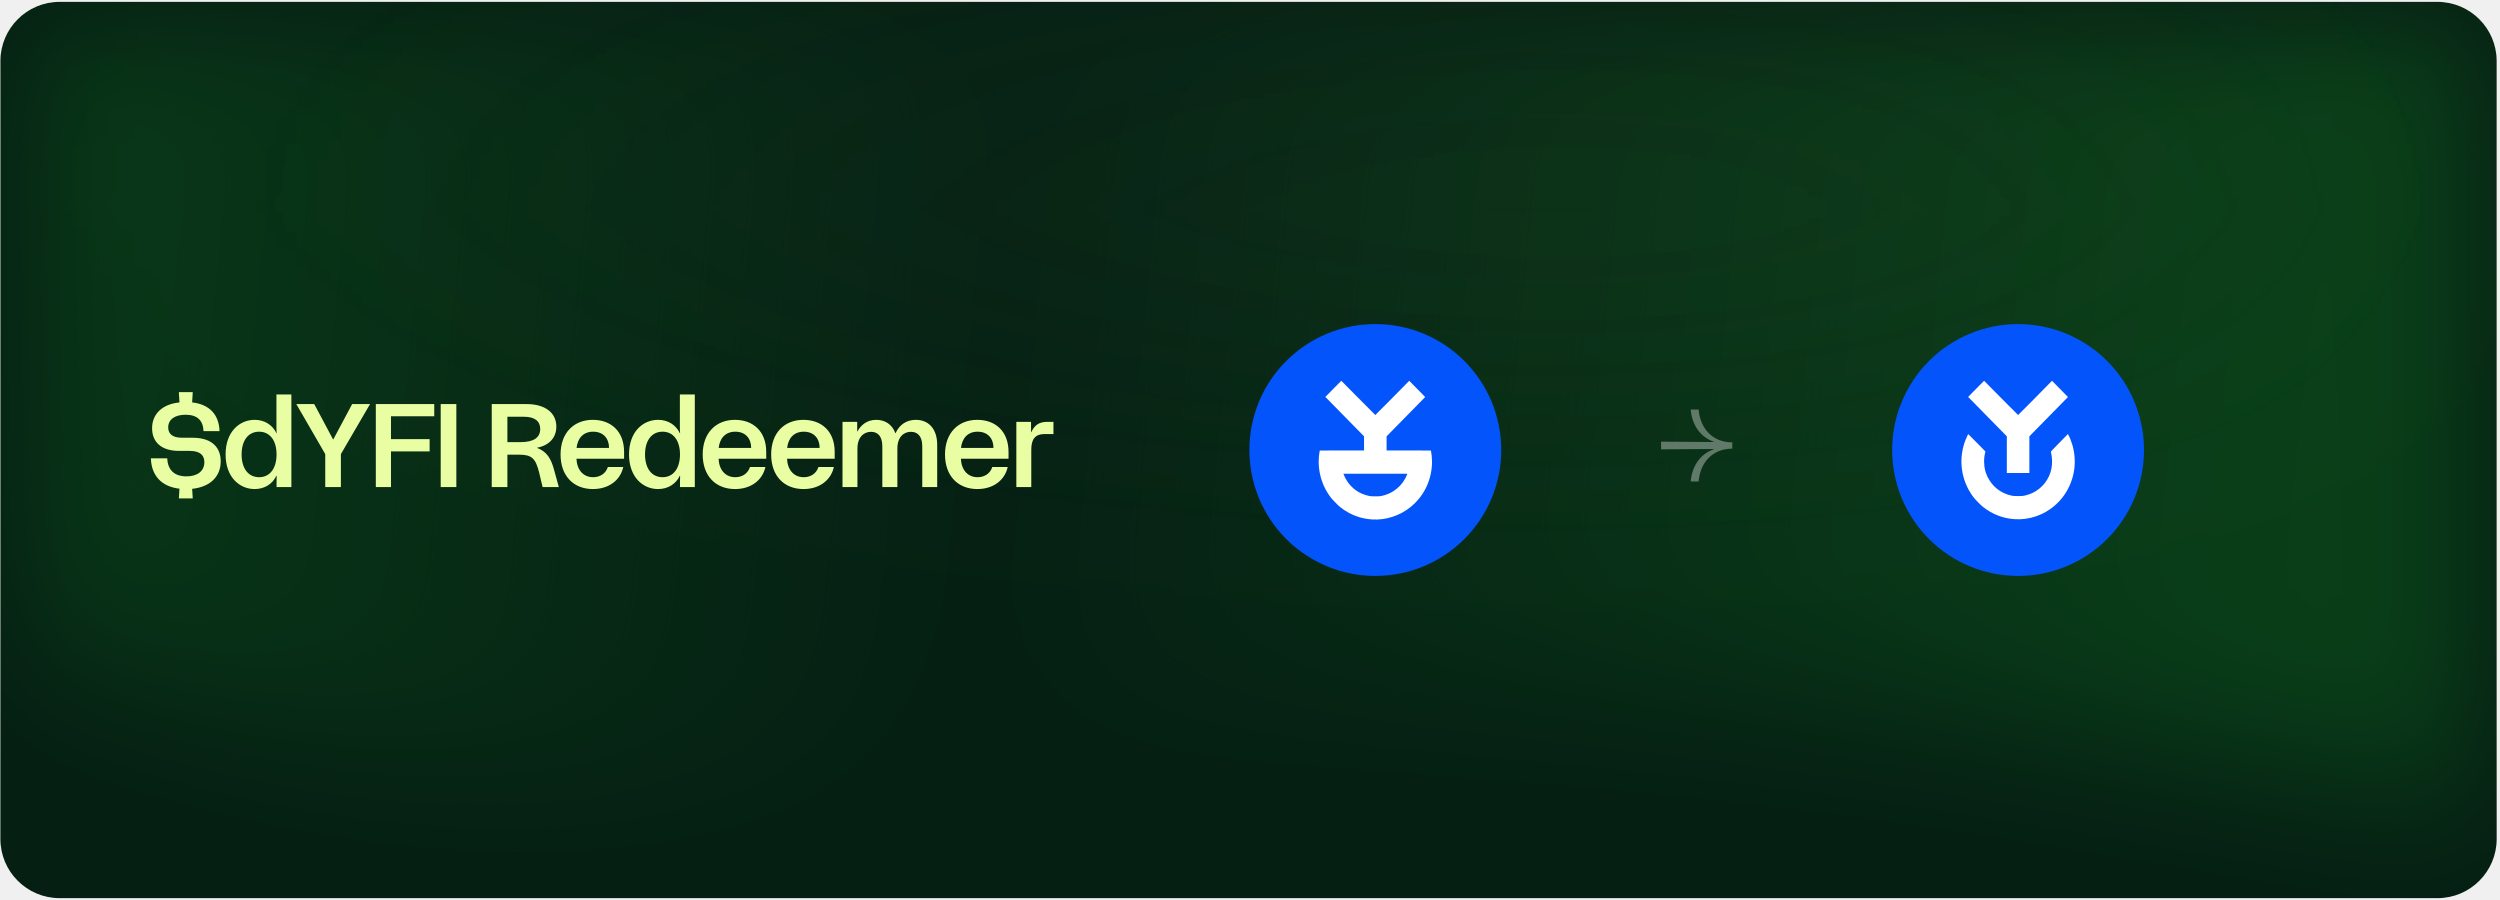
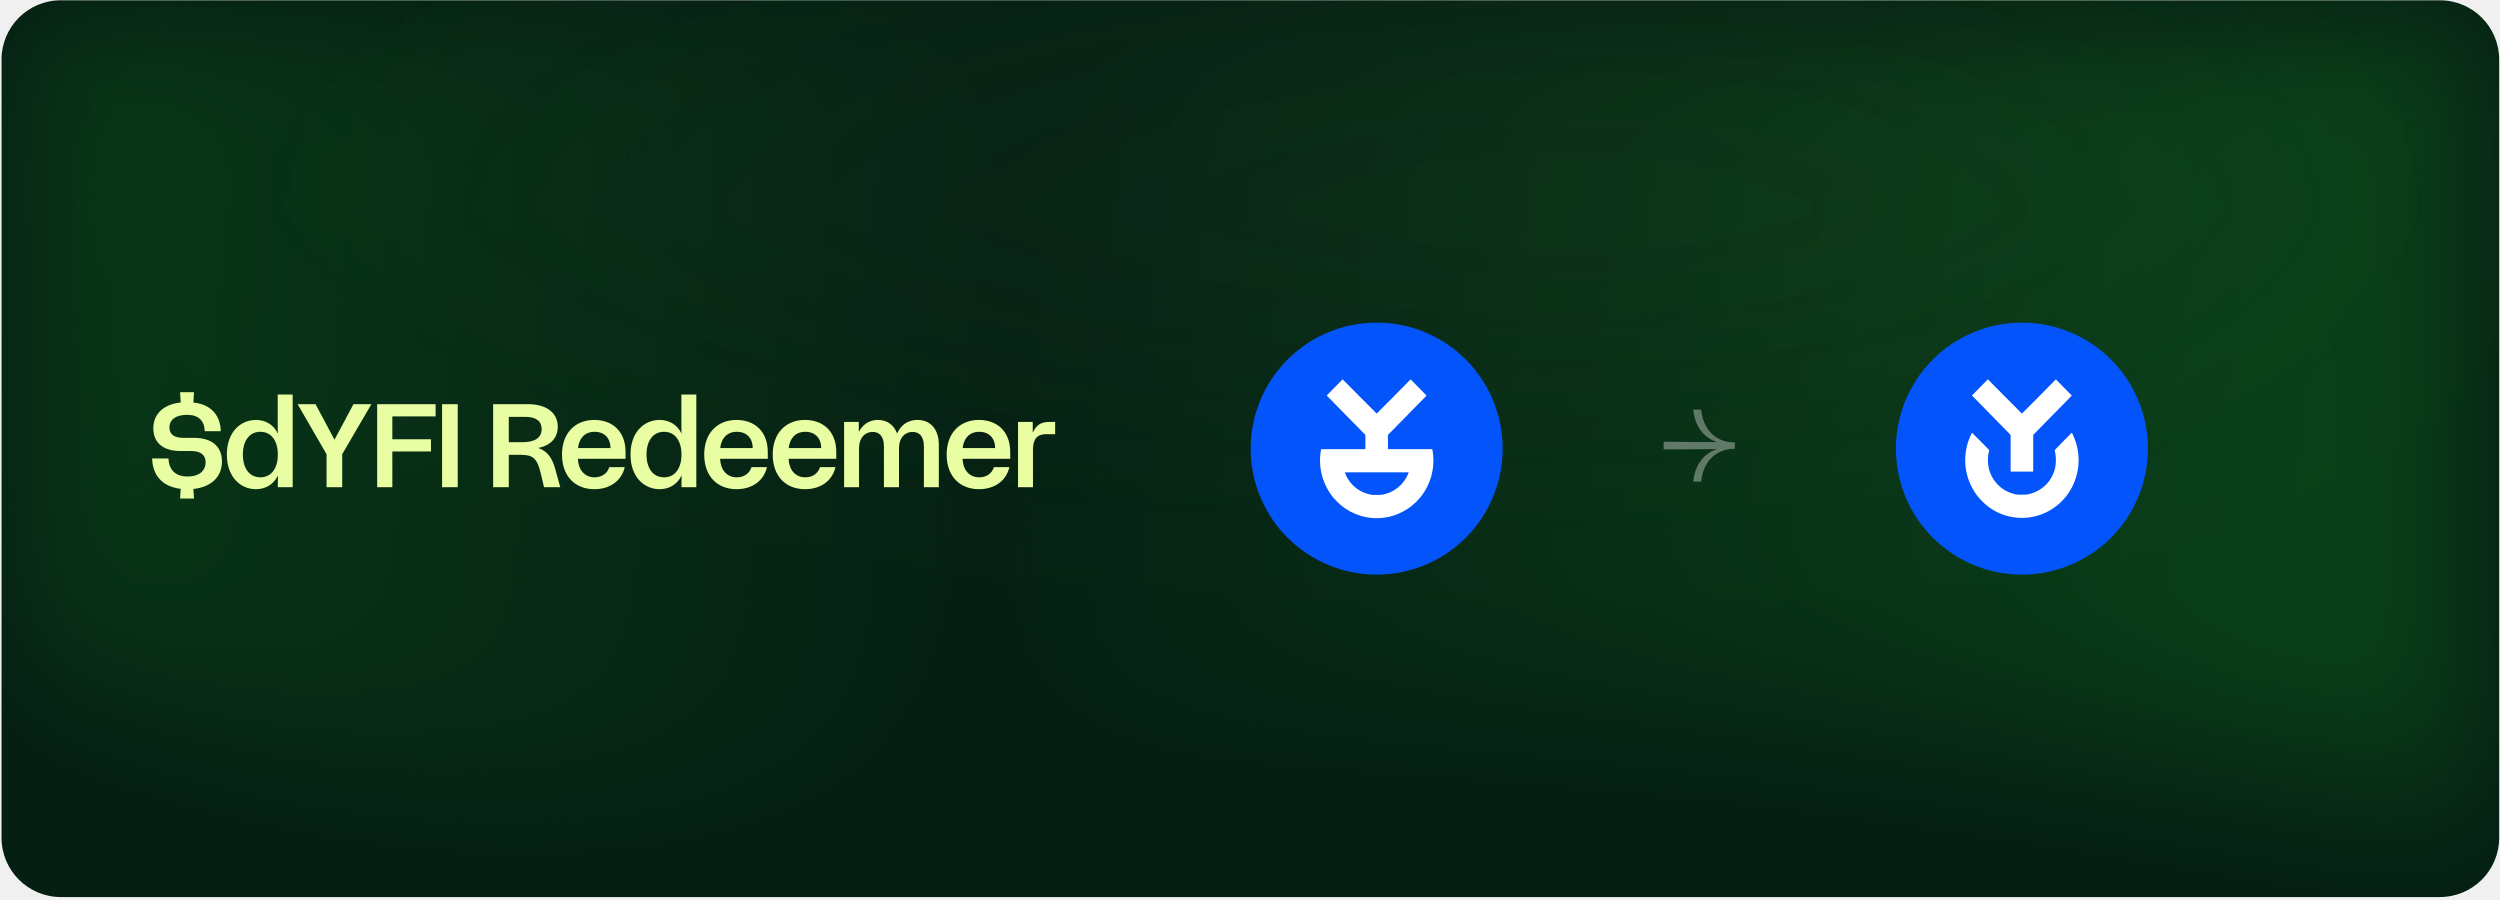
- <svg xmlns="http://www.w3.org/2000/svg" width="675" height="243" viewBox="0 0 675 243" fill="none">
+ <svg xmlns="http://www.w3.org/2000/svg" width="1065" height="383" viewBox="0 0 1065 383" fill="none">
  <g clip-path="url(#clip0_13332_2691)">
-     <rect x="0.106" y="0.501" width="674" height="242" rx="16" fill="#051F13" />
+     <rect x="0.651" y="0.109" width="1064" height="382.03" rx="25.258" fill="#051F13" />
    <g style="mix-blend-mode:overlay" filter="url(#filter0_f_13332_2691)">
-       <path d="M-374.293 -315.445C-322.842 -453.939 42.048 -446.276 440.714 -298.33C839.379 -150.384 1120.85 81.819 1069.4 220.313C1017.95 358.806 587.879 127.446 254.394 203.199C-79.092 278.951 -425.744 -176.952 -374.293 -315.445Z" fill="url(#paint0_linear_13332_2691)" />
+       <path d="M-590.388 -498.67C-509.166 -717.301 66.862 -705.204 696.21 -471.652C1325.56 -238.1 1769.9 128.465 1688.68 347.096C1607.46 565.726 928.531 200.493 402.079 320.079C-124.374 439.664 -671.61 -280.04 -590.388 -498.67Z" fill="url(#paint0_linear_13332_2691)" />
    </g>
    <g style="mix-blend-mode:hard-light" opacity="0.12" filter="url(#filter1_f_13332_2691)">
-       <path d="M783.739 -368.725C783.739 -593.932 542.808 -776.499 245.606 -776.499C-51.596 -776.499 -292.527 -593.932 -292.527 -368.725C-292.527 -143.519 -325.984 -33.04 245.606 39.046C817.195 111.133 783.739 -143.519 783.739 -368.725Z" fill="url(#paint1_radial_13332_2691)" />
+       <path d="M1237.27 -582.765C1237.27 -938.284 856.929 -1226.49 387.755 -1226.49C-81.419 -1226.49 -461.76 -938.284 -461.76 -582.765C-461.76 -227.247 -514.577 -52.84 387.755 60.957C1290.09 174.755 1237.27 -227.247 1237.27 -582.765Z" fill="url(#paint1_radial_13332_2691)" />
    </g>
-     <path d="M48.296 134.573L48.456 131.949C43.528 131.373 40.872 128.333 40.744 123.757H45.16C45.288 126.957 47.144 128.621 50.344 128.621C53.352 128.621 55.176 127.149 55.176 124.781C55.176 123.085 54.216 121.741 51.208 121.741H48.36C43.4 121.741 41.064 119.213 41.064 115.629C41.064 111.821 43.752 109.133 48.456 108.653L48.296 105.869H52.04L51.88 108.653C56.744 109.197 59.144 112.141 59.272 116.397H54.952C54.824 113.453 53.224 111.981 50.12 111.981C47.176 111.981 45.416 113.261 45.416 115.405C45.416 117.005 46.408 118.189 49.128 118.189H51.976C57.608 118.189 59.592 121.165 59.592 124.557C59.592 128.685 56.744 131.469 51.88 131.981L52.04 134.573H48.296ZM68.751 132.045C64.654 132.045 60.91 128.813 60.91 122.701C60.91 116.589 64.654 113.357 68.751 113.357C71.439 113.357 73.582 114.733 74.638 116.973H74.703C74.638 116.365 74.638 115.821 74.638 115.181V106.509H78.671V131.501H74.671V130.317C74.671 129.677 74.671 129.101 74.703 128.429H74.638C73.582 130.669 71.439 132.045 68.751 132.045ZM65.231 122.701C65.231 126.413 66.99 128.845 69.966 128.845C72.91 128.845 74.671 126.413 74.671 122.701C74.671 118.989 72.91 116.557 69.966 116.557C66.99 116.557 65.231 118.989 65.231 122.701ZM87.817 131.501V122.605L80.008 109.101H84.841L89.928 118.637H89.993L95.081 109.101H99.912L92.04 122.605V131.501H87.817ZM101.472 131.501V109.101H117.248V112.397H105.568V118.573H116V121.869H105.568V131.501H101.472ZM118.988 131.501V109.101H123.212V131.501H118.988ZM132.77 131.501V109.101H142.178C147.298 109.101 150.21 111.533 150.21 115.181C150.21 118.093 148.386 120.237 145.026 120.877V120.941C147.682 121.933 148.802 123.885 149.602 126.861L150.882 131.501H146.498L145.57 127.597C144.61 123.725 143.554 122.765 140.162 122.765H136.994V131.501H132.77ZM136.994 119.373H140.578C144.13 119.373 145.858 118.125 145.858 115.821C145.858 113.741 144.418 112.525 141.474 112.525H136.994V119.373ZM160.088 132.045C154.872 132.045 151.352 128.525 151.352 122.701C151.352 116.845 154.968 113.357 160.056 113.357C164.888 113.357 168.504 116.365 168.504 122.029V123.853H155.64C155.768 126.861 157.464 128.845 160.152 128.845C162.104 128.845 163.576 127.789 164.12 126.093H168.28C167.512 129.613 164.44 132.045 160.088 132.045ZM155.672 120.941H164.44C164.44 118.381 162.904 116.557 160.152 116.557C157.368 116.557 155.928 118.477 155.672 120.941ZM177.677 132.045C173.581 132.045 169.837 128.813 169.837 122.701C169.837 116.589 173.581 113.357 177.677 113.357C180.365 113.357 182.509 114.733 183.565 116.973H183.629C183.565 116.365 183.565 115.821 183.565 115.181V106.509H187.597V131.501H183.597V130.317C183.597 129.677 183.597 129.101 183.629 128.429H183.565C182.509 130.669 180.365 132.045 177.677 132.045ZM174.157 122.701C174.157 126.413 175.917 128.845 178.893 128.845C181.837 128.845 183.597 126.413 183.597 122.701C183.597 118.989 181.837 116.557 178.893 116.557C175.917 116.557 174.157 118.989 174.157 122.701ZM198.464 132.045C193.248 132.045 189.728 128.525 189.728 122.701C189.728 116.845 193.344 113.357 198.432 113.357C203.264 113.357 206.88 116.365 206.88 122.029V123.853H194.016C194.144 126.861 195.84 128.845 198.528 128.845C200.48 128.845 201.952 127.789 202.496 126.093H206.656C205.888 129.613 202.816 132.045 198.464 132.045ZM194.048 120.941H202.816C202.816 118.381 201.28 116.557 198.528 116.557C195.744 116.557 194.304 118.477 194.048 120.941ZM216.949 132.045C211.733 132.045 208.213 128.525 208.213 122.701C208.213 116.845 211.829 113.357 216.917 113.357C221.749 113.357 225.365 116.365 225.365 122.029V123.853H212.501C212.629 126.861 214.325 128.845 217.013 128.845C218.965 128.845 220.437 127.789 220.981 126.093H225.141C224.373 129.613 221.301 132.045 216.949 132.045ZM212.533 120.941H221.301C221.301 118.381 219.765 116.557 217.013 116.557C214.229 116.557 212.789 118.477 212.533 120.941ZM227.475 131.501V113.901H231.443V116.493H231.507C232.435 114.765 234.099 113.357 236.563 113.357C239.027 113.357 240.883 114.637 241.747 116.941H241.811C242.803 114.733 244.691 113.357 247.283 113.357C250.739 113.357 253.043 115.821 253.043 120.109V131.501H249.011V120.525C249.011 117.805 247.795 116.589 245.939 116.589C244.019 116.589 242.291 117.997 242.291 121.101V131.501H238.227V120.525C238.227 117.805 237.011 116.589 235.187 116.589C233.235 116.589 231.507 118.029 231.507 121.101V131.501H227.475ZM263.888 132.045C258.672 132.045 255.152 128.525 255.152 122.701C255.152 116.845 258.768 113.357 263.856 113.357C268.688 113.357 272.304 116.365 272.304 122.029V123.853H259.44C259.568 126.861 261.264 128.845 263.952 128.845C265.904 128.845 267.376 127.789 267.92 126.093H272.08C271.312 129.613 268.24 132.045 263.888 132.045ZM259.472 120.941H268.24C268.24 118.381 266.704 116.557 263.952 116.557C261.168 116.557 259.728 118.477 259.472 120.941ZM274.414 131.501V113.901H278.382V116.685H278.446C279.278 114.925 280.398 113.901 282.734 113.901H284.43V117.197H281.998C279.566 117.197 278.446 118.509 278.446 121.389V131.501H274.414Z" fill="#E9FEA2" />
-     <path d="M456.484 129.997C456.836 125.997 458.916 122.605 462.756 121.293V121.229L448.484 121.325V119.245L462.756 119.341V119.277C458.916 117.965 456.836 114.573 456.484 110.573H458.628C459.012 115.277 461.988 119.405 467.716 119.437V121.133C461.988 121.165 459.012 125.293 458.628 129.997H456.484Z" fill="#607968" />
+     <path d="M76.725 212.386L76.978 208.244C69.198 207.334 65.006 202.535 64.803 195.311H71.775C71.977 200.363 74.907 202.99 79.958 202.99C84.707 202.99 87.586 200.666 87.586 196.928C87.586 194.251 86.071 192.129 81.322 192.129H76.826C68.996 192.129 65.309 188.138 65.309 182.48C65.309 176.469 69.552 172.225 76.978 171.468L76.725 167.073H82.636L82.383 171.468C90.062 172.327 93.85 176.974 94.052 183.693H87.233C87.031 179.045 84.505 176.721 79.605 176.721C74.957 176.721 72.179 178.742 72.179 182.127C72.179 184.652 73.745 186.522 78.039 186.522H82.535C91.426 186.522 94.558 191.22 94.558 196.574C94.558 203.091 90.062 207.486 82.383 208.294L82.636 212.386H76.725ZM109.016 208.395C102.549 208.395 96.639 203.293 96.639 193.644C96.639 183.996 102.549 178.894 109.016 178.894C113.259 178.894 116.643 181.066 118.311 184.602H118.412C118.311 183.642 118.311 182.783 118.311 181.773V168.083H124.676V207.536H118.361V205.667C118.361 204.657 118.361 203.748 118.412 202.687H118.311C116.643 206.223 113.259 208.395 109.016 208.395ZM103.459 193.644C103.459 199.504 106.237 203.344 110.935 203.344C115.583 203.344 118.361 199.504 118.361 193.644C118.361 187.784 115.583 183.945 110.935 183.945C106.237 183.945 103.459 187.784 103.459 193.644ZM139.114 207.536V193.493L126.788 172.175H134.416L142.448 187.229H142.549L150.581 172.175H158.209L145.782 193.493V207.536H139.114ZM160.67 207.536V172.175H185.575V177.378H167.136V187.128H183.604V192.331H167.136V207.536H160.67ZM188.322 207.536V172.175H194.99V207.536H188.322ZM210.079 207.536V172.175H224.931C233.014 172.175 237.611 176.014 237.611 181.773C237.611 186.37 234.731 189.755 229.427 190.765V190.866C233.62 192.432 235.388 195.513 236.651 200.212L238.672 207.536H231.751L230.286 201.373C228.77 195.261 227.103 193.745 221.749 193.745H216.748V207.536H210.079ZM216.748 188.391H222.405C228.013 188.391 230.741 186.421 230.741 182.783C230.741 179.5 228.467 177.58 223.82 177.58H216.748V188.391ZM253.204 208.395C244.97 208.395 239.413 202.838 239.413 193.644C239.413 184.4 245.121 178.894 253.153 178.894C260.781 178.894 266.49 183.642 266.49 192.584V195.463H246.182C246.384 200.212 249.061 203.344 253.305 203.344C256.386 203.344 258.71 201.676 259.569 198.999H266.136C264.924 204.556 260.074 208.395 253.204 208.395ZM246.232 190.866H260.074C260.074 186.825 257.649 183.945 253.305 183.945C248.91 183.945 246.637 186.976 246.232 190.866ZM280.97 208.395C274.504 208.395 268.594 203.293 268.594 193.644C268.594 183.996 274.504 178.894 280.97 178.894C285.214 178.894 288.598 181.066 290.265 184.602H290.366C290.265 183.642 290.265 182.783 290.265 181.773V168.083H296.63V207.536H290.316V205.667C290.316 204.657 290.316 203.748 290.366 202.687H290.265C288.598 206.223 285.214 208.395 280.97 208.395ZM275.414 193.644C275.414 199.504 278.192 203.344 282.89 203.344C287.537 203.344 290.316 199.504 290.316 193.644C290.316 187.784 287.537 183.945 282.89 183.945C278.192 183.945 275.414 187.784 275.414 193.644ZM313.786 208.395C305.552 208.395 299.995 202.838 299.995 193.644C299.995 184.4 305.703 178.894 313.735 178.894C321.363 178.894 327.072 183.642 327.072 192.584V195.463H306.764C306.966 200.212 309.643 203.344 313.887 203.344C316.968 203.344 319.292 201.676 320.151 198.999H326.718C325.506 204.556 320.656 208.395 313.786 208.395ZM306.815 190.866H320.656C320.656 186.825 318.231 183.945 313.887 183.945C309.492 183.945 307.219 186.976 306.815 190.866ZM342.967 208.395C334.733 208.395 329.176 202.838 329.176 193.644C329.176 184.4 334.884 178.894 342.916 178.894C350.544 178.894 356.253 183.642 356.253 192.584V195.463H335.945C336.147 200.212 338.825 203.344 343.068 203.344C346.149 203.344 348.473 201.676 349.332 198.999H355.899C354.687 204.556 349.837 208.395 342.967 208.395ZM335.996 190.866H349.837C349.837 186.825 347.412 183.945 343.068 183.945C338.673 183.945 336.4 186.976 335.996 190.866ZM359.584 207.536V179.752H365.848V183.844H365.949C367.414 181.116 370.04 178.894 373.93 178.894C377.82 178.894 380.75 180.914 382.114 184.551H382.215C383.781 181.066 386.761 178.894 390.853 178.894C396.309 178.894 399.946 182.783 399.946 189.553V207.536H393.581V190.209C393.581 185.915 391.661 183.996 388.731 183.996C385.701 183.996 382.973 186.218 382.973 191.119V207.536H376.557V190.209C376.557 185.915 374.637 183.996 371.758 183.996C368.677 183.996 365.949 186.269 365.949 191.119V207.536H359.584ZM417.066 208.395C408.832 208.395 403.275 202.838 403.275 193.644C403.275 184.4 408.983 178.894 417.016 178.894C424.643 178.894 430.352 183.642 430.352 192.584V195.463H410.044C410.246 200.212 412.924 203.344 417.167 203.344C420.249 203.344 422.572 201.676 423.431 198.999H429.998C428.786 204.556 423.936 208.395 417.066 208.395ZM410.095 190.866H423.936C423.936 186.825 421.511 183.945 417.167 183.945C412.772 183.945 410.499 186.976 410.095 190.866ZM433.683 207.536V179.752H439.947V184.147H440.048C441.361 181.369 443.129 179.752 446.817 179.752H449.494V184.956H445.655C441.816 184.956 440.048 187.027 440.048 191.573V207.536H433.683Z" fill="#E9FEA2" />
+     <path d="M721.331 205.162C721.887 198.848 725.17 193.493 731.232 191.422V191.321L708.702 191.472V188.189L731.232 188.34V188.239C725.17 186.168 721.887 180.813 721.331 174.499H724.716C725.322 181.925 730.02 188.441 739.062 188.492V191.169C730.02 191.22 725.322 197.736 724.716 205.162H721.331Z" fill="#607968" />
    <g clip-path="url(#clip1_13332_2691)">
-       <path d="M544.883 155.501C553.9 155.501 562.548 151.919 568.925 145.543C575.301 139.167 578.883 130.519 578.883 121.501C578.883 112.484 575.301 103.836 568.925 97.46C562.548 91.084 553.9 87.501 544.883 87.501C535.866 87.501 527.218 91.084 520.841 97.46C514.465 103.836 510.883 112.484 510.883 121.501C510.883 130.519 514.465 139.167 520.841 145.543C527.218 151.919 535.866 155.501 544.883 155.501Z" fill="#0454FC" />
-       <path d="M533.54 104.989L531.4 107.169L536.622 112.489L541.845 117.809V122.761V127.713H544.888H547.931V122.761V117.809L553.14 112.502L558.35 107.195L556.197 105.003L554.043 102.811L549.494 107.433C546.991 109.976 544.919 112.055 544.889 112.055C544.859 112.055 542.784 109.975 540.278 107.432C537.772 104.889 535.713 102.808 535.701 102.808C535.69 102.808 534.717 103.789 533.54 104.989ZM531.128 117.769C530.446 119.234 530.052 120.497 529.798 122.024C529.072 126.392 530.22 130.889 532.953 134.386C533.404 134.963 534.731 136.314 535.294 136.77C537.826 138.818 540.709 139.953 543.942 140.174C545.877 140.307 547.811 140.048 549.711 139.404C555.201 137.541 559.166 132.733 560.023 126.896C560.353 124.65 560.175 122.247 559.514 120.031C559.252 119.15 558.72 117.83 558.442 117.37L558.335 117.194L556.02 119.551C554.152 121.451 553.71 121.927 553.734 122.012C553.925 122.694 554.026 123.402 554.053 124.245C554.106 125.879 553.852 127.2 553.22 128.58C551.992 131.262 549.597 133.176 546.667 133.815C546.159 133.926 545.972 133.939 544.862 133.937C543.773 133.936 543.559 133.921 543.083 133.816C540.178 133.177 537.894 131.367 536.606 128.685C536.023 127.473 535.759 126.351 535.72 124.915C535.691 123.877 535.747 123.25 535.942 122.433L536.067 121.907L533.76 119.556C532.49 118.263 531.438 117.205 531.421 117.205C531.404 117.205 531.272 117.459 531.128 117.769Z" fill="white" />
+       <path d="M861.332 244.783C875.567 244.783 889.219 239.128 899.285 229.062C909.35 218.996 915.005 205.344 915.005 191.109C915.005 176.874 909.35 163.222 899.285 153.156C889.219 143.09 875.567 137.436 861.332 137.436C847.097 137.436 833.444 143.09 823.379 153.156C813.313 163.222 807.658 176.874 807.658 191.109C807.658 205.344 813.313 218.996 823.379 229.062C833.444 239.128 847.097 244.783 861.332 244.783Z" fill="#0454FC" />
+       <path d="M843.426 165.041L840.047 168.484L848.291 176.882L856.535 185.28V193.097V200.915H861.339H866.143V193.097V185.28L874.367 176.902L882.591 168.525L879.191 165.064L875.792 161.604L868.61 168.901C864.66 172.914 861.389 176.197 861.341 176.197C861.293 176.197 858.017 172.913 854.062 168.898C850.106 164.884 846.855 161.599 846.837 161.599C846.819 161.599 845.284 163.148 843.426 165.041ZM839.617 185.218C838.542 187.53 837.919 189.523 837.518 191.934C836.371 198.829 838.183 205.929 842.499 211.449C843.211 212.36 845.306 214.493 846.194 215.212C850.191 218.446 854.742 220.238 859.847 220.587C862.9 220.796 865.953 220.388 868.952 219.371C877.62 216.43 883.879 208.839 885.232 199.625C885.753 196.079 885.472 192.286 884.429 188.788C884.015 187.397 883.175 185.314 882.736 184.587L882.568 184.309L878.912 188.029C875.964 191.03 875.266 191.782 875.304 191.915C875.605 192.991 875.765 194.109 875.808 195.441C875.891 198.02 875.49 200.106 874.493 202.283C872.555 206.517 868.773 209.539 864.148 210.548C863.345 210.724 863.05 210.743 861.298 210.741C859.579 210.738 859.242 210.716 858.489 210.55C853.904 209.541 850.299 206.684 848.264 202.449C847.345 200.536 846.929 198.764 846.866 196.498C846.821 194.86 846.909 193.869 847.217 192.579L847.415 191.75L843.772 188.038C841.768 185.996 840.107 184.326 840.08 184.326C840.053 184.326 839.845 184.727 839.617 185.218Z" fill="white" />
    </g>
    <g clip-path="url(#clip2_13332_2691)">
-       <path d="M371.333 155.501C380.35 155.501 388.998 151.919 395.375 145.543C401.751 139.167 405.333 130.519 405.333 121.501C405.333 112.484 401.751 103.836 395.375 97.46C388.998 91.084 380.35 87.501 371.333 87.501C362.316 87.501 353.668 91.084 347.291 97.46C340.915 103.836 337.333 112.484 337.333 121.501C337.333 130.519 340.915 139.167 347.291 145.543C353.668 151.919 362.316 155.501 371.333 155.501Z" fill="#0454FC" />
-       <path d="M359.989 104.989L357.848 107.169L363.071 112.489L368.293 117.809V122.761V127.713H371.336H374.379V122.761V117.809L379.589 112.502L384.798 107.195L382.645 105.003L380.491 102.811L375.942 107.433C373.44 109.976 371.368 112.055 371.337 112.055C371.307 112.055 369.232 109.975 366.726 107.432C364.22 104.889 362.161 102.808 362.149 102.808C362.138 102.808 361.166 103.789 359.989 104.989Z" fill="white" />
-       <path d="M356.898 129.805C356.008 127.199 355.808 124.376 356.338 121.661C356.338 121.658 356.34 121.656 356.342 121.654C356.344 121.652 356.347 121.651 356.349 121.651C357.017 121.649 357.673 121.65 358.315 121.652C358.453 121.653 358.554 121.65 358.619 121.645C358.703 121.638 358.761 121.634 358.793 121.634C367.158 121.635 375.522 121.635 383.887 121.634C383.937 121.634 383.987 121.635 384.037 121.637C384.048 121.637 384.06 121.648 384.075 121.648C384.142 121.649 384.21 121.649 384.28 121.649C384.969 121.65 385.655 121.651 386.338 121.65C386.343 121.65 386.347 121.652 386.35 121.655C386.354 121.658 386.356 121.661 386.357 121.666C386.534 122.596 386.63 123.531 386.644 124.472C386.668 126 386.473 127.499 386.058 128.971C385.46 131.091 384.47 132.996 383.087 134.685C382.447 135.466 381.734 136.179 380.948 136.824C378.021 139.221 374.22 140.501 370.43 140.247C369.25 140.168 368.116 139.967 367.027 139.645C365.1 139.075 363.288 138.096 361.739 136.826C361.585 136.7 361.406 136.539 361.203 136.345C360.669 135.834 360.17 135.321 359.708 134.806C359.584 134.668 359.458 134.515 359.329 134.347C358.272 132.966 357.461 131.452 356.898 129.805ZM367.781 133.319C368.4 133.586 369.056 133.788 369.75 133.924C369.921 133.958 370.1 133.979 370.287 133.988C370.516 133.998 370.724 134.004 370.91 134.004C370.922 134.004 370.934 134.004 370.946 134.004C371.27 134.005 371.58 134.005 371.878 134.005C371.896 134.005 371.912 134 371.929 134C372.268 134.004 372.614 133.988 372.948 133.92C374.141 133.679 375.23 133.245 376.217 132.617C377.542 131.775 378.589 130.663 379.359 129.281C379.603 128.842 379.81 128.385 379.98 127.911C379.98 127.91 379.981 127.909 379.98 127.908C379.98 127.906 379.98 127.905 379.979 127.904C379.978 127.903 379.977 127.902 379.976 127.902C379.975 127.901 379.974 127.901 379.973 127.901H362.726C362.714 127.901 362.711 127.906 362.715 127.918C362.991 128.652 363.336 129.328 363.749 129.948C364.767 131.475 366.111 132.599 367.781 133.319Z" fill="white" />
+       <path d="M586.457 244.783C600.693 244.783 614.345 239.128 624.41 229.062C634.476 218.996 640.131 205.344 640.131 191.109C640.131 176.874 634.476 163.222 624.41 153.156C614.345 143.09 600.693 137.436 586.457 137.436C572.222 137.436 558.57 143.09 548.504 153.156C538.439 163.222 532.784 176.874 532.784 191.109C532.784 205.344 538.439 218.996 548.504 229.062C558.57 239.128 572.222 244.783 586.457 244.783Z" fill="#0454FC" />
+       <path d="M568.549 165.041L565.17 168.484L573.414 176.882L581.658 185.28V193.097V200.915H586.462H591.266V193.097V185.28L599.49 176.902L607.714 168.525L604.315 165.064L600.915 161.604L593.733 168.901C589.783 172.914 586.512 176.197 586.464 176.197C586.416 176.197 583.14 172.913 579.185 168.898C575.229 164.884 571.978 161.599 571.96 161.599C571.942 161.599 570.407 163.148 568.549 165.041Z" fill="white" />
+       <path d="M563.67 204.217C562.264 200.103 561.949 195.646 562.785 191.361C562.786 191.356 562.788 191.353 562.792 191.35C562.795 191.347 562.799 191.346 562.804 191.346C563.858 191.343 564.893 191.343 565.907 191.347C566.124 191.348 566.285 191.344 566.387 191.335C566.519 191.325 566.611 191.319 566.661 191.319C579.866 191.32 593.07 191.32 606.275 191.319C606.355 191.319 606.434 191.32 606.512 191.323C606.53 191.323 606.549 191.34 606.572 191.34C606.678 191.342 606.786 191.342 606.896 191.342C607.984 191.344 609.067 191.345 610.145 191.344C610.152 191.344 610.159 191.347 610.164 191.351C610.17 191.356 610.173 191.362 610.175 191.369C610.454 192.837 610.605 194.313 610.629 195.798C610.666 198.21 610.358 200.578 609.703 202.901C608.759 206.248 607.196 209.255 605.012 211.922C604.003 213.155 602.877 214.28 601.635 215.297C597.015 219.082 591.014 221.103 585.032 220.702C583.17 220.577 581.379 220.26 579.659 219.751C576.618 218.851 573.758 217.306 571.312 215.302C571.068 215.102 570.786 214.848 570.465 214.542C569.622 213.735 568.836 212.925 568.106 212.112C567.911 211.894 567.711 211.653 567.508 211.387C565.839 209.208 564.559 206.818 563.67 204.217ZM580.849 209.765C581.827 210.186 582.863 210.505 583.958 210.72C584.228 210.774 584.511 210.807 584.806 210.82C585.168 210.837 585.496 210.846 585.79 210.847C585.808 210.847 585.827 210.847 585.846 210.847C586.357 210.848 586.848 210.848 587.318 210.848C587.345 210.848 587.371 210.84 587.399 210.84C587.933 210.847 588.48 210.821 589.006 210.714C590.89 210.333 592.61 209.647 594.167 208.657C596.259 207.327 597.912 205.572 599.127 203.39C599.513 202.697 599.84 201.976 600.108 201.228C600.108 201.226 600.109 201.224 600.108 201.222C600.108 201.22 600.108 201.218 600.106 201.217C600.105 201.215 600.104 201.214 600.102 201.213C600.1 201.212 600.099 201.212 600.097 201.212H572.871C572.852 201.212 572.846 201.22 572.853 201.238C573.289 202.397 573.833 203.465 574.485 204.443C576.091 206.854 578.213 208.627 580.849 209.765Z" fill="white" />
    </g>
  </g>
  <defs>
-     <filter id="filter0_f_13332_2691" x="-419.397" y="-454.503" width="1534.87" height="759.979" filterUnits="userSpaceOnUse" color-interpolation-filters="sRGB">
+     <filter id="filter0_f_13332_2691" x="-661.591" y="-718.192" width="2422.99" height="1199.73" filterUnits="userSpaceOnUse" color-interpolation-filters="sRGB">
      <feFlood flood-opacity="0" result="BackgroundImageFix" />
      <feBlend mode="normal" in="SourceGraphic" in2="BackgroundImageFix" result="shape" />
-       <feGaussianBlur stdDeviation="20" result="effect1_foregroundBlur_13332_2691" />
+       <feGaussianBlur stdDeviation="31.573" result="effect1_foregroundBlur_13332_2691" />
    </filter>
-     <filter id="filter1_f_13332_2691" x="-412.894" y="-896.499" width="1317" height="1068" filterUnits="userSpaceOnUse" color-interpolation-filters="sRGB">
+     <filter id="filter1_f_13332_2691" x="-651.776" y="-1415.93" width="2079.06" height="1685.98" filterUnits="userSpaceOnUse" color-interpolation-filters="sRGB">
      <feFlood flood-opacity="0" result="BackgroundImageFix" />
      <feBlend mode="normal" in="SourceGraphic" in2="BackgroundImageFix" result="shape" />
-       <feGaussianBlur stdDeviation="60" result="effect1_foregroundBlur_13332_2691" />
+       <feGaussianBlur stdDeviation="94.718" result="effect1_foregroundBlur_13332_2691" />
    </filter>
-     <linearGradient id="paint0_linear_13332_2691" x1="607.865" y1="138.978" x2="-63.225" y2="73.237" gradientUnits="userSpaceOnUse">
+     <linearGradient id="paint0_linear_13332_2691" x1="960.081" y1="218.698" x2="-99.325" y2="114.918" gradientUnits="userSpaceOnUse">
      <stop stop-color="#E9FEA2" />
      <stop offset="0.505" stop-color="#E9FDA6" stop-opacity="0" />
      <stop offset="1" stop-color="#E9FEA2" />
    </linearGradient>
-     <radialGradient id="paint1_radial_13332_2691" cx="0" cy="0" r="1" gradientUnits="userSpaceOnUse" gradientTransform="translate(246.227 -291.261) rotate(-90.0732) scale(485.237 640.362)">
+     <radialGradient id="paint1_radial_13332_2691" cx="0" cy="0" r="1" gradientUnits="userSpaceOnUse" gradientTransform="translate(388.734 -460.478) rotate(-90.0732) scale(766.013 1010.9)">
      <stop stop-color="#93C8E7" />
      <stop offset="0.906" stop-color="#E9FDA6" />
    </radialGradient>
    <clipPath id="clip0_13332_2691">
-       <rect x="0.106" y="0.501" width="674" height="242" rx="16" fill="white" />
+       <rect x="0.651" y="0.109" width="1064" height="382.03" rx="25.258" fill="white" />
    </clipPath>
    <clipPath id="clip1_13332_2691">
-       <rect width="68" height="68" fill="white" transform="translate(510.883 87.5015)" />
+       <rect width="107.347" height="107.347" fill="white" transform="translate(807.658 137.436)" />
    </clipPath>
    <clipPath id="clip2_13332_2691">
-       <rect width="68" height="68" fill="white" transform="translate(337.333 87.5015)" />
+       <rect width="107.347" height="107.347" fill="white" transform="translate(532.784 137.436)" />
    </clipPath>
  </defs>
</svg>
